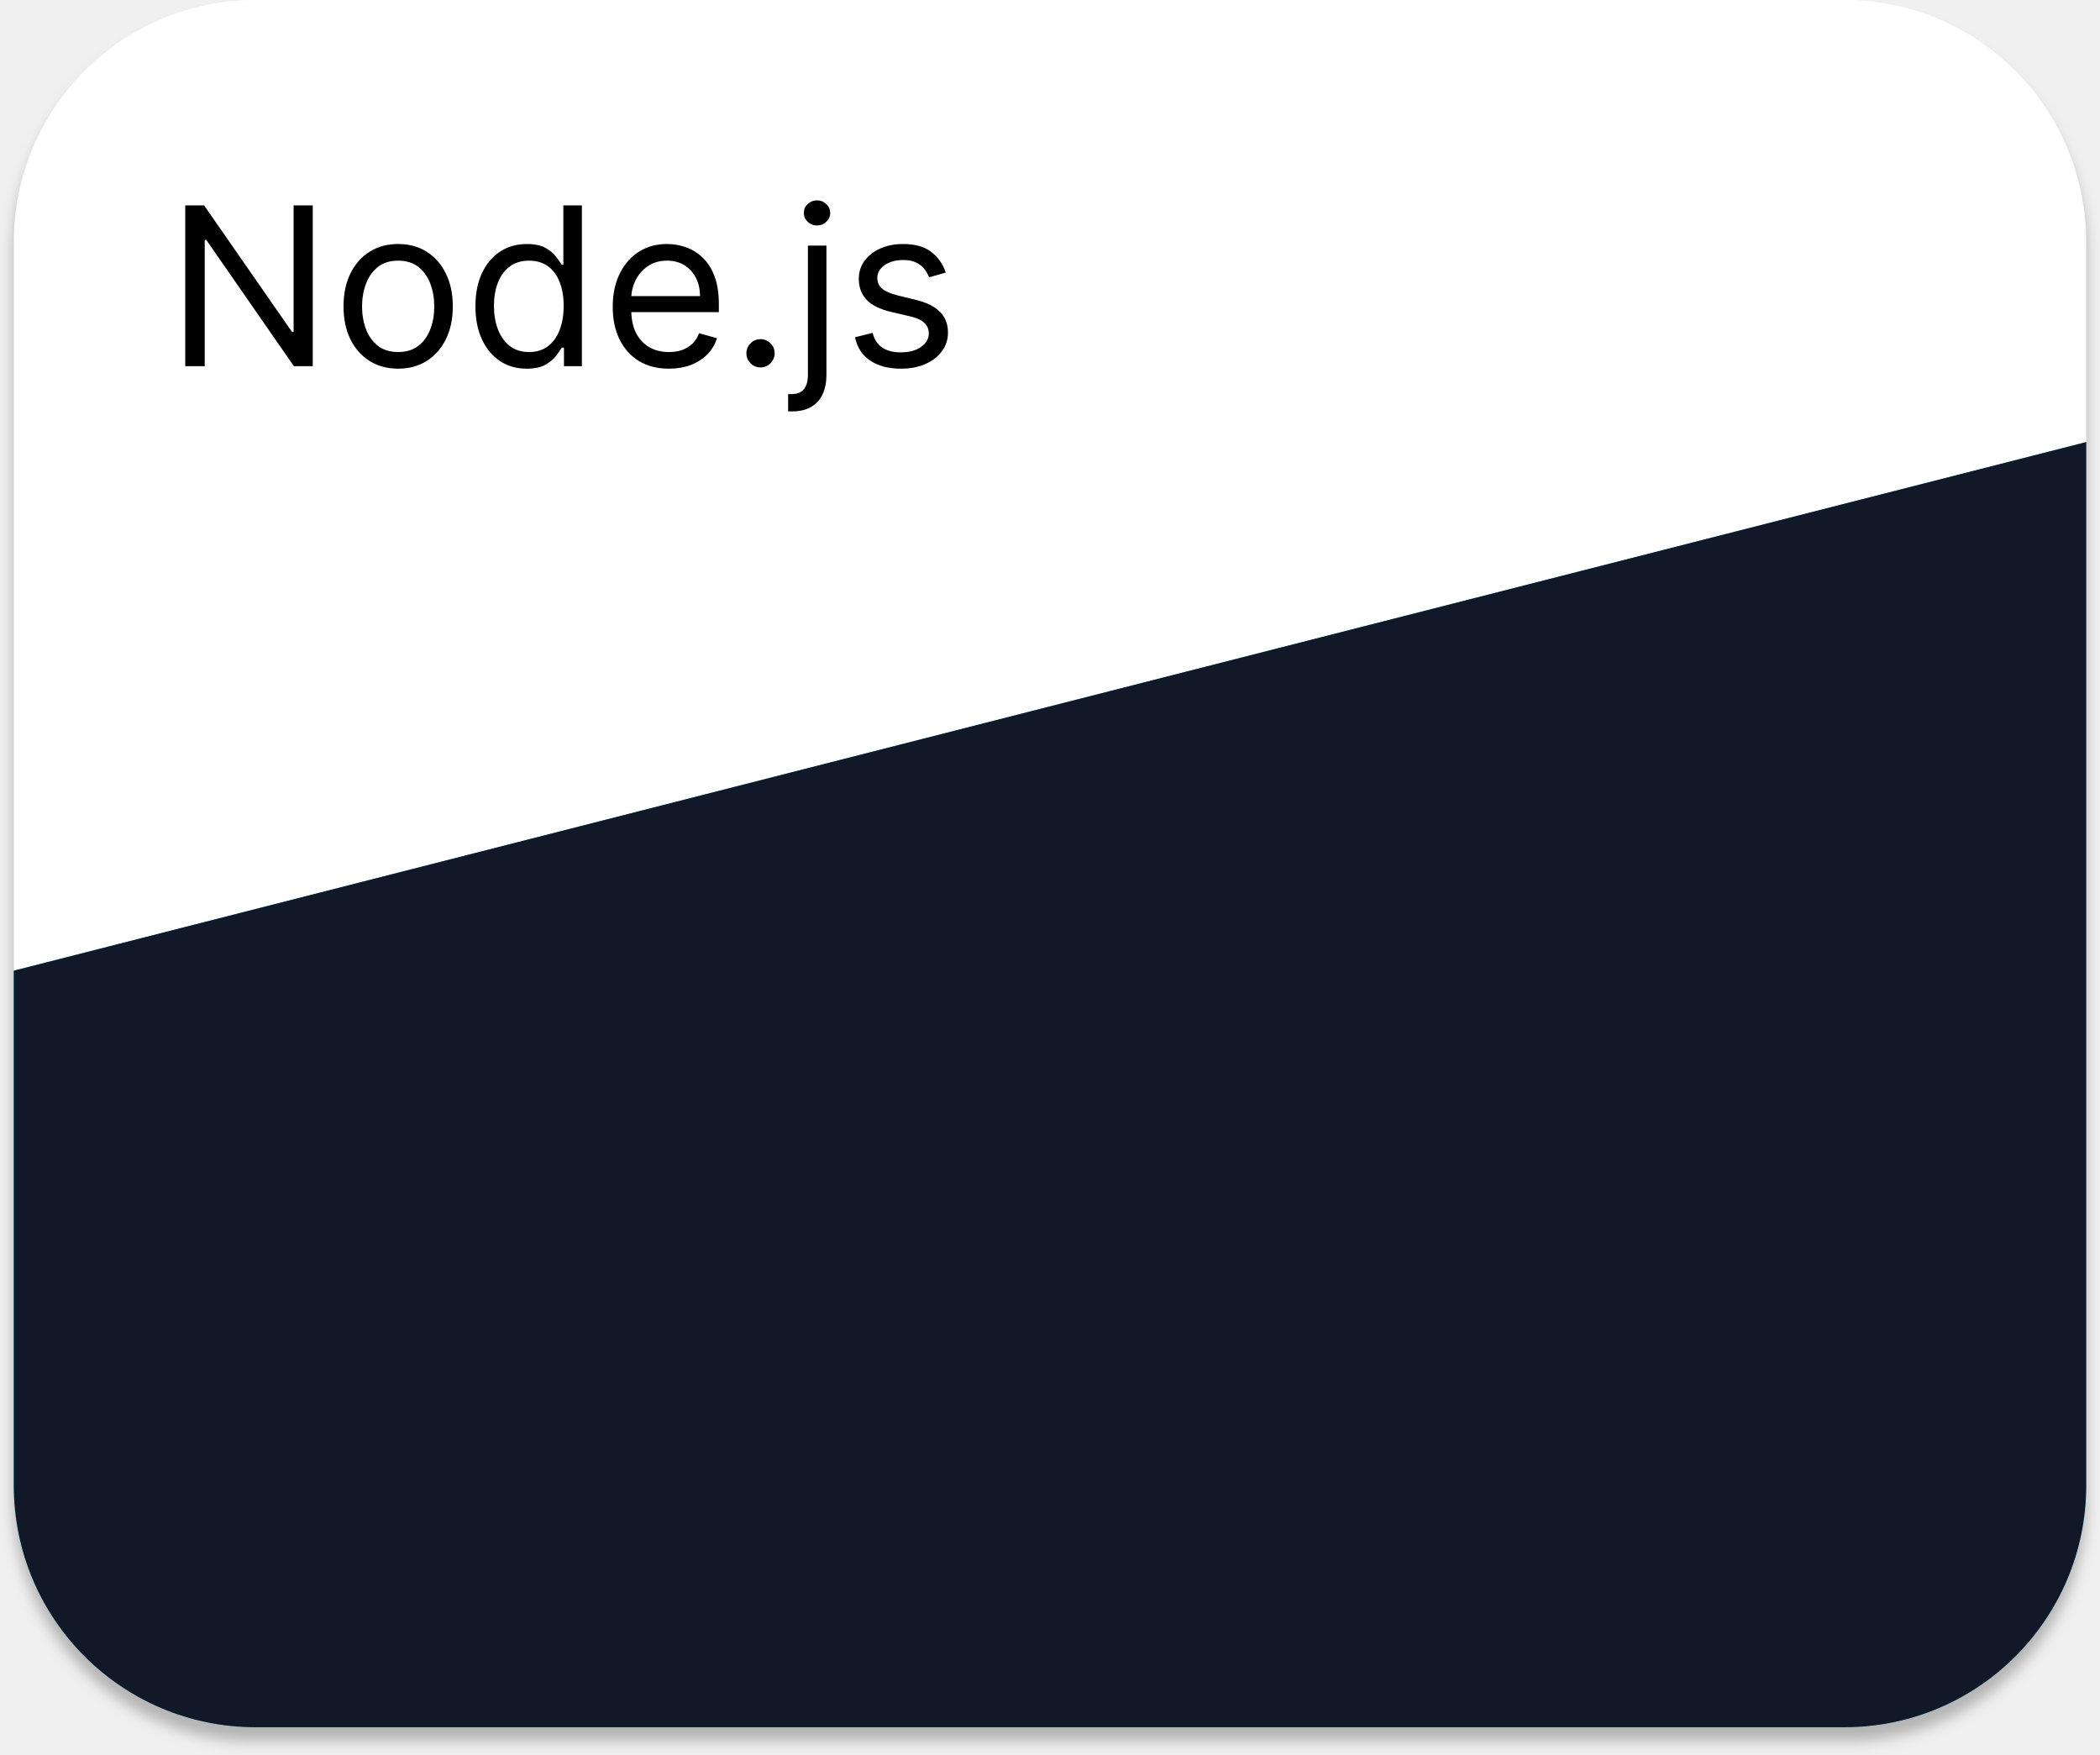
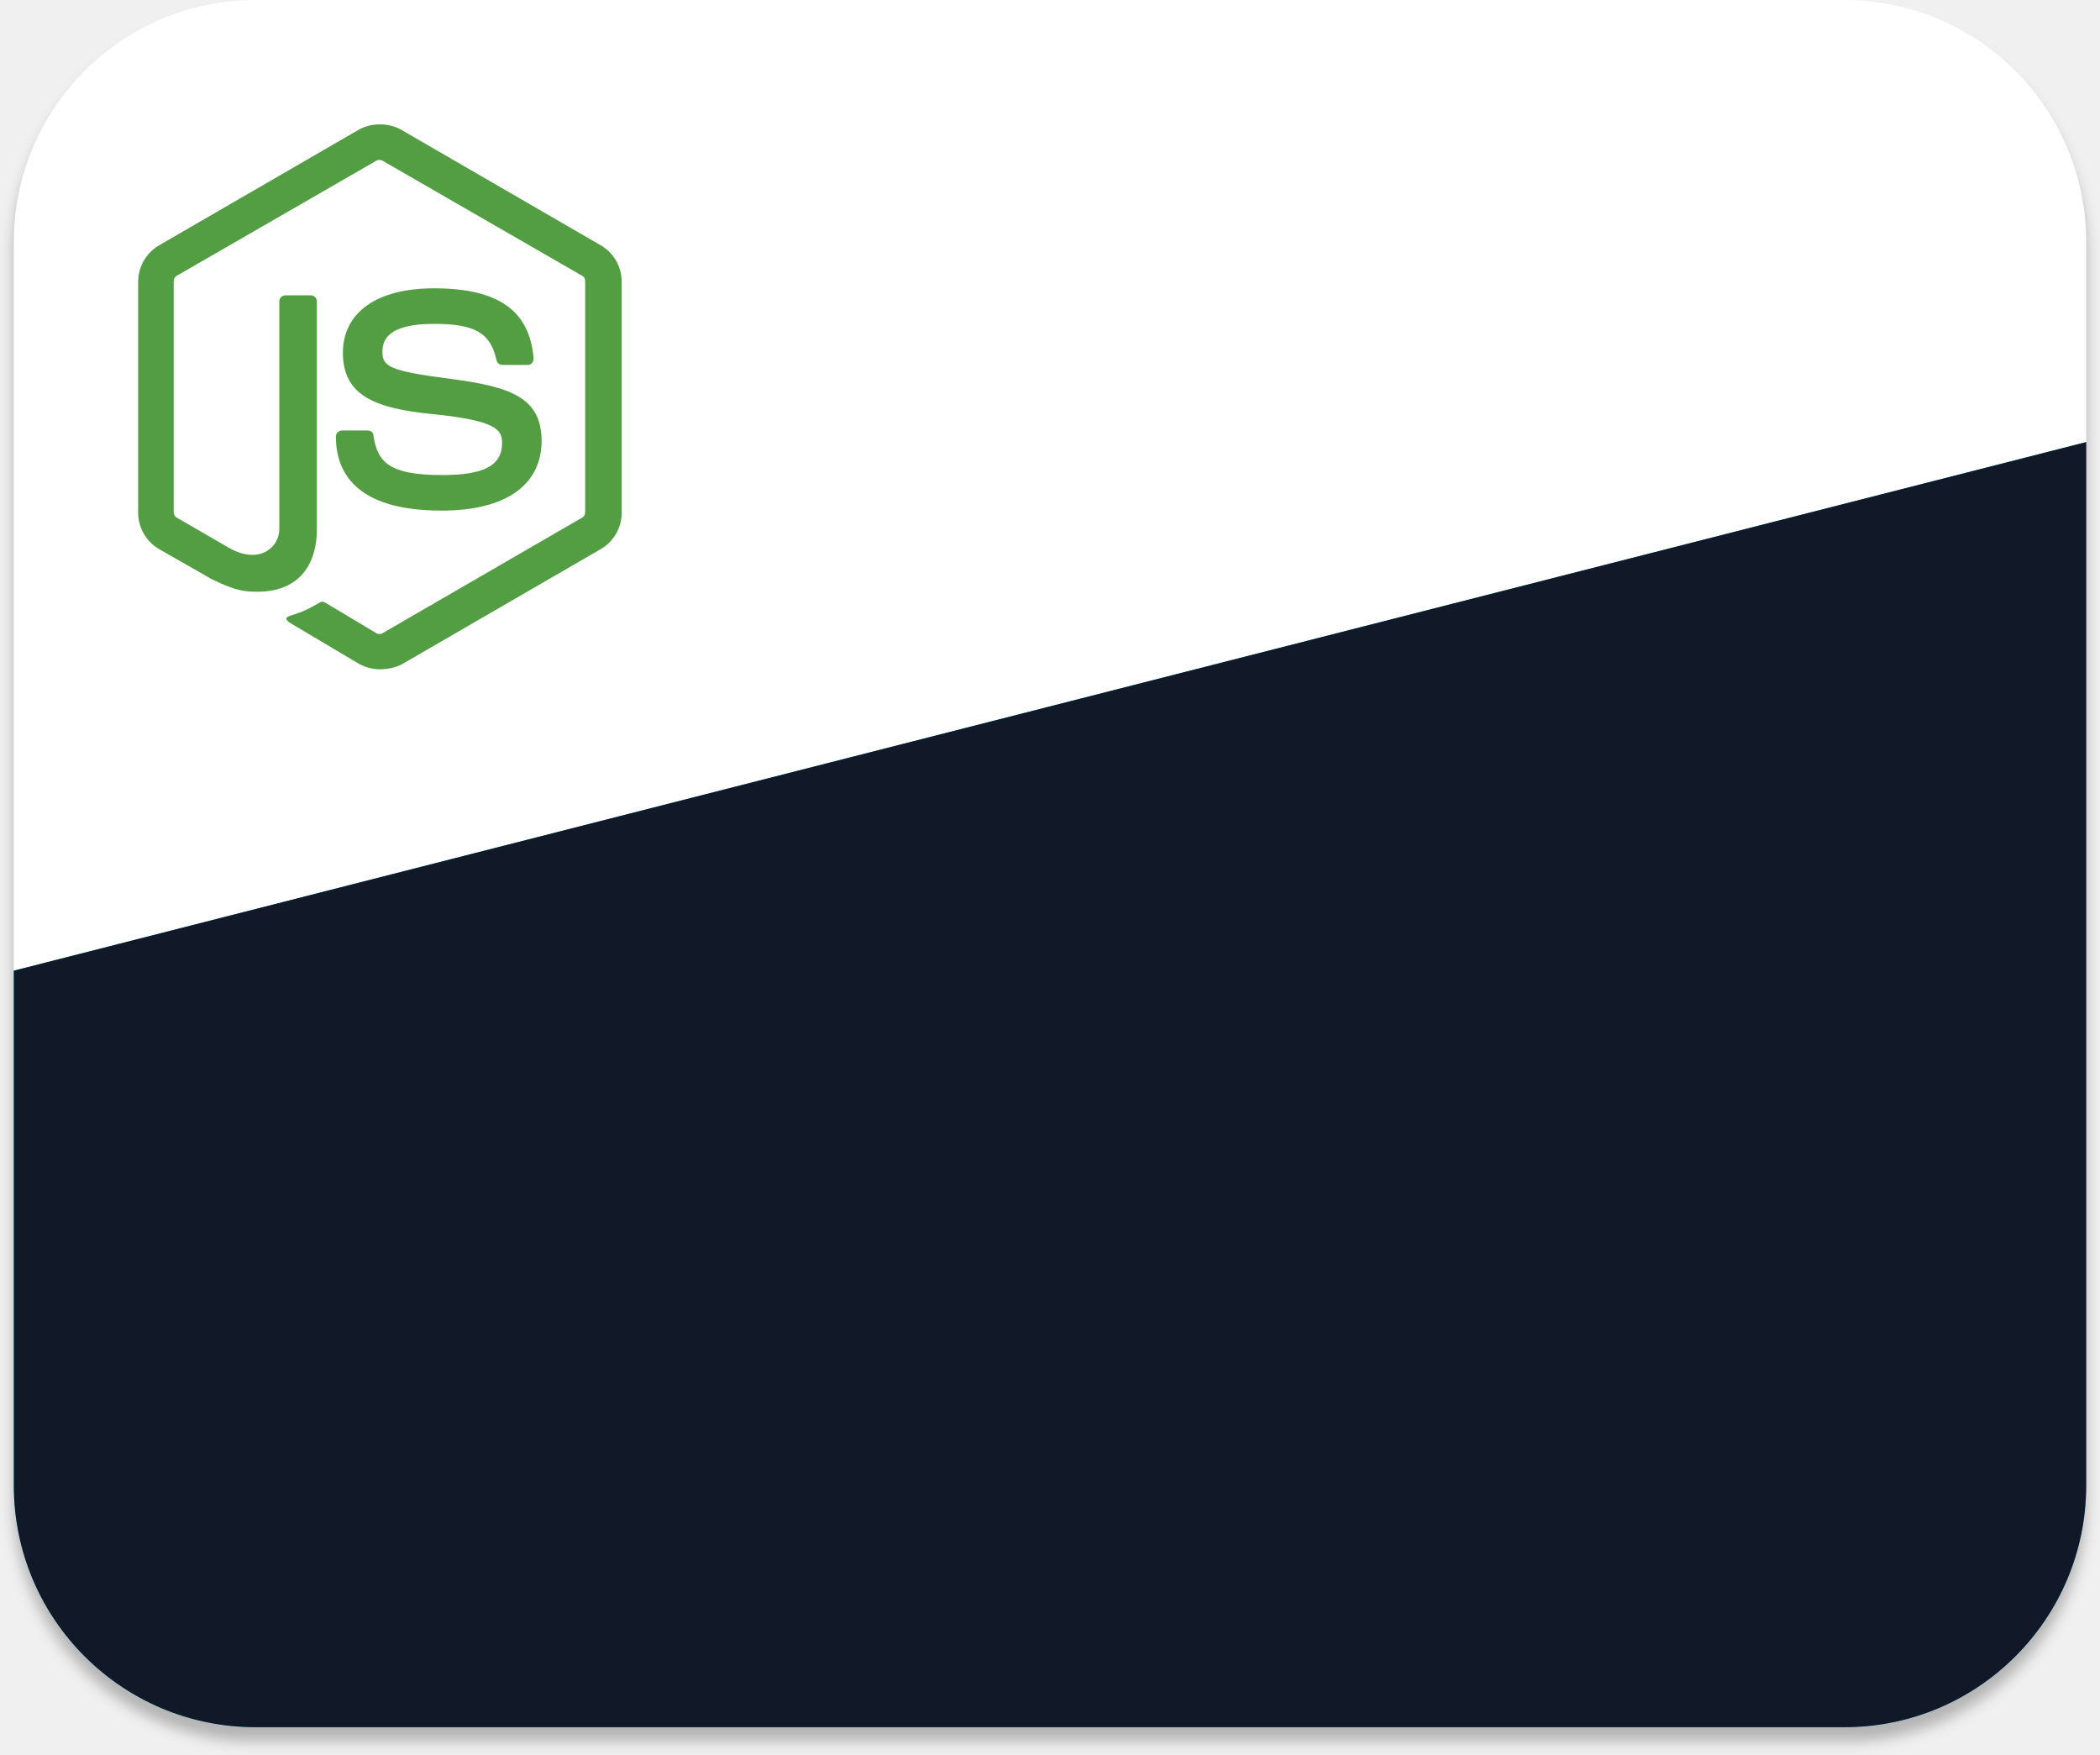
<svg xmlns="http://www.w3.org/2000/svg" width="608" height="508" viewBox="0 0 608 508" fill="none">
-   <g filter="url(#filter0_d_611_115)">
-     <g clip-path="url(#clip0_611_115)">
+   <g filter="url(#filter0_d_612_94)">
+     <g clip-path="url(#clip0_612_94)">
      <rect x="4" width="600" height="500" rx="70" fill="white" />
      <path d="M4 280.997L605 127.723V490C605 495.523 600.523 500 595 500H14C8.477 500 4 495.523 4 490V280.997Z" fill="#06B6D4" />
      <path d="M4 280.998L605 127.724V490C605 495.523 600.523 500 595 500H14C8.477 500 4 495.523 4 490V280.998Z" fill="#111827" />
-       <path d="M90.546 59.455V106H85.091L59.727 69.454H59.273V106H53.636V59.455H59.091L84.546 96.091H85V59.455H90.546ZM115.278 106.727C112.127 106.727 109.362 105.977 106.983 104.477C104.619 102.977 102.771 100.879 101.438 98.182C100.119 95.485 99.46 92.333 99.46 88.727C99.46 85.091 100.119 81.917 101.438 79.204C102.771 76.492 104.619 74.386 106.983 72.886C109.362 71.386 112.127 70.636 115.278 70.636C118.43 70.636 121.188 71.386 123.551 72.886C125.93 74.386 127.778 76.492 129.097 79.204C130.43 81.917 131.097 85.091 131.097 88.727C131.097 92.333 130.43 95.485 129.097 98.182C127.778 100.879 125.93 102.977 123.551 104.477C121.188 105.977 118.43 106.727 115.278 106.727ZM115.278 101.909C117.672 101.909 119.642 101.295 121.188 100.068C122.733 98.841 123.877 97.227 124.619 95.227C125.362 93.227 125.733 91.061 125.733 88.727C125.733 86.394 125.362 84.22 124.619 82.204C123.877 80.189 122.733 78.561 121.188 77.318C119.642 76.076 117.672 75.454 115.278 75.454C112.884 75.454 110.915 76.076 109.369 77.318C107.824 78.561 106.68 80.189 105.938 82.204C105.195 84.22 104.824 86.394 104.824 88.727C104.824 91.061 105.195 93.227 105.938 95.227C106.68 97.227 107.824 98.841 109.369 100.068C110.915 101.295 112.884 101.909 115.278 101.909ZM152.466 106.727C149.557 106.727 146.989 105.992 144.761 104.523C142.534 103.038 140.792 100.947 139.534 98.25C138.277 95.538 137.648 92.333 137.648 88.636C137.648 84.97 138.277 81.788 139.534 79.091C140.792 76.394 142.542 74.311 144.784 72.841C147.027 71.371 149.617 70.636 152.557 70.636C154.83 70.636 156.625 71.015 157.943 71.773C159.277 72.515 160.292 73.364 160.989 74.318C161.701 75.258 162.254 76.03 162.648 76.636H163.102V59.455H168.466V106H163.284V100.636H162.648C162.254 101.273 161.693 102.076 160.966 103.045C160.239 104 159.201 104.856 157.852 105.614C156.504 106.356 154.708 106.727 152.466 106.727ZM153.193 101.909C155.345 101.909 157.163 101.348 158.648 100.227C160.133 99.091 161.261 97.523 162.034 95.523C162.807 93.508 163.193 91.182 163.193 88.546C163.193 85.939 162.814 83.659 162.057 81.704C161.299 79.735 160.178 78.204 158.693 77.114C157.208 76.008 155.375 75.454 153.193 75.454C150.92 75.454 149.027 76.038 147.511 77.204C146.011 78.356 144.883 79.924 144.125 81.909C143.383 83.879 143.011 86.091 143.011 88.546C143.011 91.03 143.39 93.288 144.148 95.318C144.92 97.333 146.057 98.939 147.557 100.136C149.072 101.318 150.951 101.909 153.193 101.909ZM193.67 106.727C190.307 106.727 187.405 105.985 184.966 104.5C182.542 103 180.67 100.909 179.352 98.227C178.049 95.53 177.398 92.394 177.398 88.818C177.398 85.242 178.049 82.091 179.352 79.364C180.67 76.621 182.504 74.485 184.852 72.954C187.216 71.409 189.973 70.636 193.125 70.636C194.943 70.636 196.739 70.939 198.511 71.546C200.284 72.151 201.898 73.136 203.352 74.5C204.807 75.849 205.966 77.636 206.83 79.864C207.693 82.091 208.125 84.833 208.125 88.091V90.364H181.216V85.727H202.67C202.67 83.758 202.277 82 201.489 80.454C200.716 78.909 199.61 77.689 198.17 76.796C196.746 75.901 195.064 75.454 193.125 75.454C190.989 75.454 189.14 75.985 187.58 77.046C186.034 78.091 184.845 79.454 184.011 81.136C183.178 82.818 182.761 84.621 182.761 86.546V89.636C182.761 92.273 183.216 94.508 184.125 96.341C185.049 98.159 186.33 99.546 187.966 100.5C189.602 101.439 191.504 101.909 193.67 101.909C195.08 101.909 196.352 101.712 197.489 101.318C198.64 100.909 199.633 100.303 200.466 99.5C201.299 98.682 201.943 97.667 202.398 96.454L207.58 97.909C207.034 99.667 206.117 101.212 204.83 102.545C203.542 103.864 201.951 104.894 200.057 105.636C198.163 106.364 196.034 106.727 193.67 106.727ZM220.193 106.364C219.072 106.364 218.11 105.962 217.307 105.159C216.504 104.356 216.102 103.394 216.102 102.273C216.102 101.152 216.504 100.189 217.307 99.386C218.11 98.583 219.072 98.182 220.193 98.182C221.314 98.182 222.277 98.583 223.08 99.386C223.883 100.189 224.284 101.152 224.284 102.273C224.284 103.015 224.095 103.697 223.716 104.318C223.352 104.939 222.86 105.439 222.239 105.818C221.633 106.182 220.951 106.364 220.193 106.364ZM233.909 71.091H239.273V108.545C239.273 110.697 238.902 112.561 238.159 114.136C237.432 115.712 236.326 116.932 234.841 117.795C233.371 118.659 231.515 119.091 229.273 119.091C229.091 119.091 228.909 119.091 228.727 119.091C228.545 119.091 228.364 119.091 228.182 119.091V114.091C228.364 114.091 228.53 114.091 228.682 114.091C228.833 114.091 229 114.091 229.182 114.091C230.818 114.091 232.015 113.606 232.773 112.636C233.53 111.682 233.909 110.318 233.909 108.545V71.091ZM236.545 65.273C235.5 65.273 234.598 64.917 233.841 64.204C233.098 63.492 232.727 62.636 232.727 61.636C232.727 60.636 233.098 59.78 233.841 59.068C234.598 58.356 235.5 58 236.545 58C237.591 58 238.485 58.356 239.227 59.068C239.985 59.78 240.364 60.636 240.364 61.636C240.364 62.636 239.985 63.492 239.227 64.204C238.485 64.917 237.591 65.273 236.545 65.273ZM273.824 78.909L269.006 80.273C268.703 79.47 268.256 78.689 267.665 77.932C267.089 77.159 266.301 76.523 265.301 76.023C264.301 75.523 263.021 75.273 261.46 75.273C259.324 75.273 257.544 75.765 256.119 76.75C254.71 77.72 254.006 78.954 254.006 80.454C254.006 81.788 254.491 82.841 255.46 83.614C256.43 84.386 257.945 85.03 260.006 85.546L265.188 86.818C268.309 87.576 270.634 88.735 272.165 90.296C273.695 91.841 274.46 93.833 274.46 96.273C274.46 98.273 273.884 100.061 272.733 101.636C271.597 103.212 270.006 104.455 267.96 105.364C265.915 106.273 263.536 106.727 260.824 106.727C257.263 106.727 254.316 105.955 251.983 104.409C249.65 102.864 248.172 100.606 247.551 97.636L252.642 96.364C253.127 98.242 254.044 99.651 255.392 100.591C256.756 101.53 258.536 102 260.733 102C263.233 102 265.218 101.47 266.688 100.409C268.172 99.333 268.915 98.046 268.915 96.546C268.915 95.333 268.491 94.318 267.642 93.5C266.794 92.667 265.491 92.046 263.733 91.636L257.915 90.273C254.718 89.515 252.369 88.341 250.869 86.75C249.384 85.144 248.642 83.136 248.642 80.727C248.642 78.758 249.195 77.015 250.301 75.5C251.422 73.985 252.945 72.796 254.869 71.932C256.809 71.068 259.006 70.636 261.46 70.636C264.915 70.636 267.627 71.394 269.597 72.909C271.581 74.424 272.991 76.424 273.824 78.909Z" fill="black" />
+       <path d="M110 193.754C107.826 193.754 105.797 193.174 103.913 192.159L84.638 180.71C81.739 179.116 83.188 178.536 84.058 178.246C87.971 176.942 88.696 176.652 92.754 174.333C93.188 174.043 93.768 174.188 94.203 174.478L108.986 183.319C109.565 183.609 110.29 183.609 110.725 183.319L168.551 149.841C169.13 149.551 169.42 148.971 169.42 148.246V81.435C169.42 80.71 169.13 80.13 168.551 79.841L110.725 46.507C110.145 46.217 109.42 46.217 108.986 46.507L51.159 79.841C50.58 80.13 50.29 80.855 50.29 81.435V148.246C50.29 148.826 50.58 149.551 51.159 149.841L66.957 158.971C75.507 163.319 80.87 158.246 80.87 153.174V87.232C80.87 86.362 81.594 85.493 82.609 85.493H90C90.87 85.493 91.739 86.217 91.739 87.232V153.174C91.739 164.623 85.507 171.29 74.638 171.29C71.304 171.29 68.696 171.29 61.304 167.667L46.087 158.971C42.319 156.797 40 152.739 40 148.391V81.58C40 77.232 42.319 73.174 46.087 71L103.913 37.522C107.536 35.493 112.464 35.493 116.087 37.522L173.913 71C177.681 73.174 180 77.232 180 81.58V148.391C180 152.739 177.681 156.797 173.913 158.971L116.087 192.449C114.203 193.319 112.029 193.754 110 193.754ZM127.826 147.812C102.464 147.812 97.246 136.217 97.246 126.362C97.246 125.493 97.971 124.623 98.986 124.623H106.522C107.391 124.623 108.116 125.203 108.116 126.072C109.275 133.754 112.609 137.522 127.971 137.522C140.145 137.522 145.362 134.768 145.362 128.246C145.362 124.478 143.913 121.725 124.928 119.841C109.13 118.246 99.275 114.768 99.275 102.159C99.275 90.42 109.13 83.464 125.652 83.464C144.203 83.464 153.333 89.841 154.493 103.754C154.493 104.188 154.348 104.623 154.058 105.058C153.768 105.348 153.333 105.638 152.899 105.638H145.362C144.638 105.638 143.913 105.058 143.768 104.333C142.029 96.362 137.536 93.754 125.652 93.754C112.319 93.754 110.725 98.391 110.725 101.87C110.725 106.072 112.609 107.377 130.58 109.696C148.406 112.014 156.812 115.348 156.812 127.812C156.667 140.565 146.232 147.812 127.826 147.812Z" fill="#539E43" />
    </g>
  </g>
  <defs>
-     <filter id="filter0_d_611_115" x="0" y="0" width="608" height="508" filterUnits="userSpaceOnUse" color-interpolation-filters="sRGB">
+     <filter id="filter0_d_612_94" x="0" y="0" width="608" height="508" filterUnits="userSpaceOnUse" color-interpolation-filters="sRGB">
      <feFlood flood-opacity="0" result="BackgroundImageFix" />
      <feColorMatrix in="SourceAlpha" type="matrix" values="0 0 0 0 0 0 0 0 0 0 0 0 0 0 0 0 0 0 127 0" result="hardAlpha" />
      <feOffset dy="4" />
      <feGaussianBlur stdDeviation="2" />
      <feColorMatrix type="matrix" values="0 0 0 0 0 0 0 0 0 0 0 0 0 0 0 0 0 0 0.25 0" />
-       <feBlend mode="normal" in2="BackgroundImageFix" result="effect1_dropShadow_611_115" />
-       <feBlend mode="normal" in="SourceGraphic" in2="effect1_dropShadow_611_115" result="shape" />
+       <feBlend mode="normal" in2="BackgroundImageFix" result="effect1_dropShadow_612_94" />
+       <feBlend mode="normal" in="SourceGraphic" in2="effect1_dropShadow_612_94" result="shape" />
    </filter>
-     <clipPath id="clip0_611_115">
+     <clipPath id="clip0_612_94">
      <rect x="4" width="600" height="500" rx="70" fill="white" />
    </clipPath>
  </defs>
</svg>
